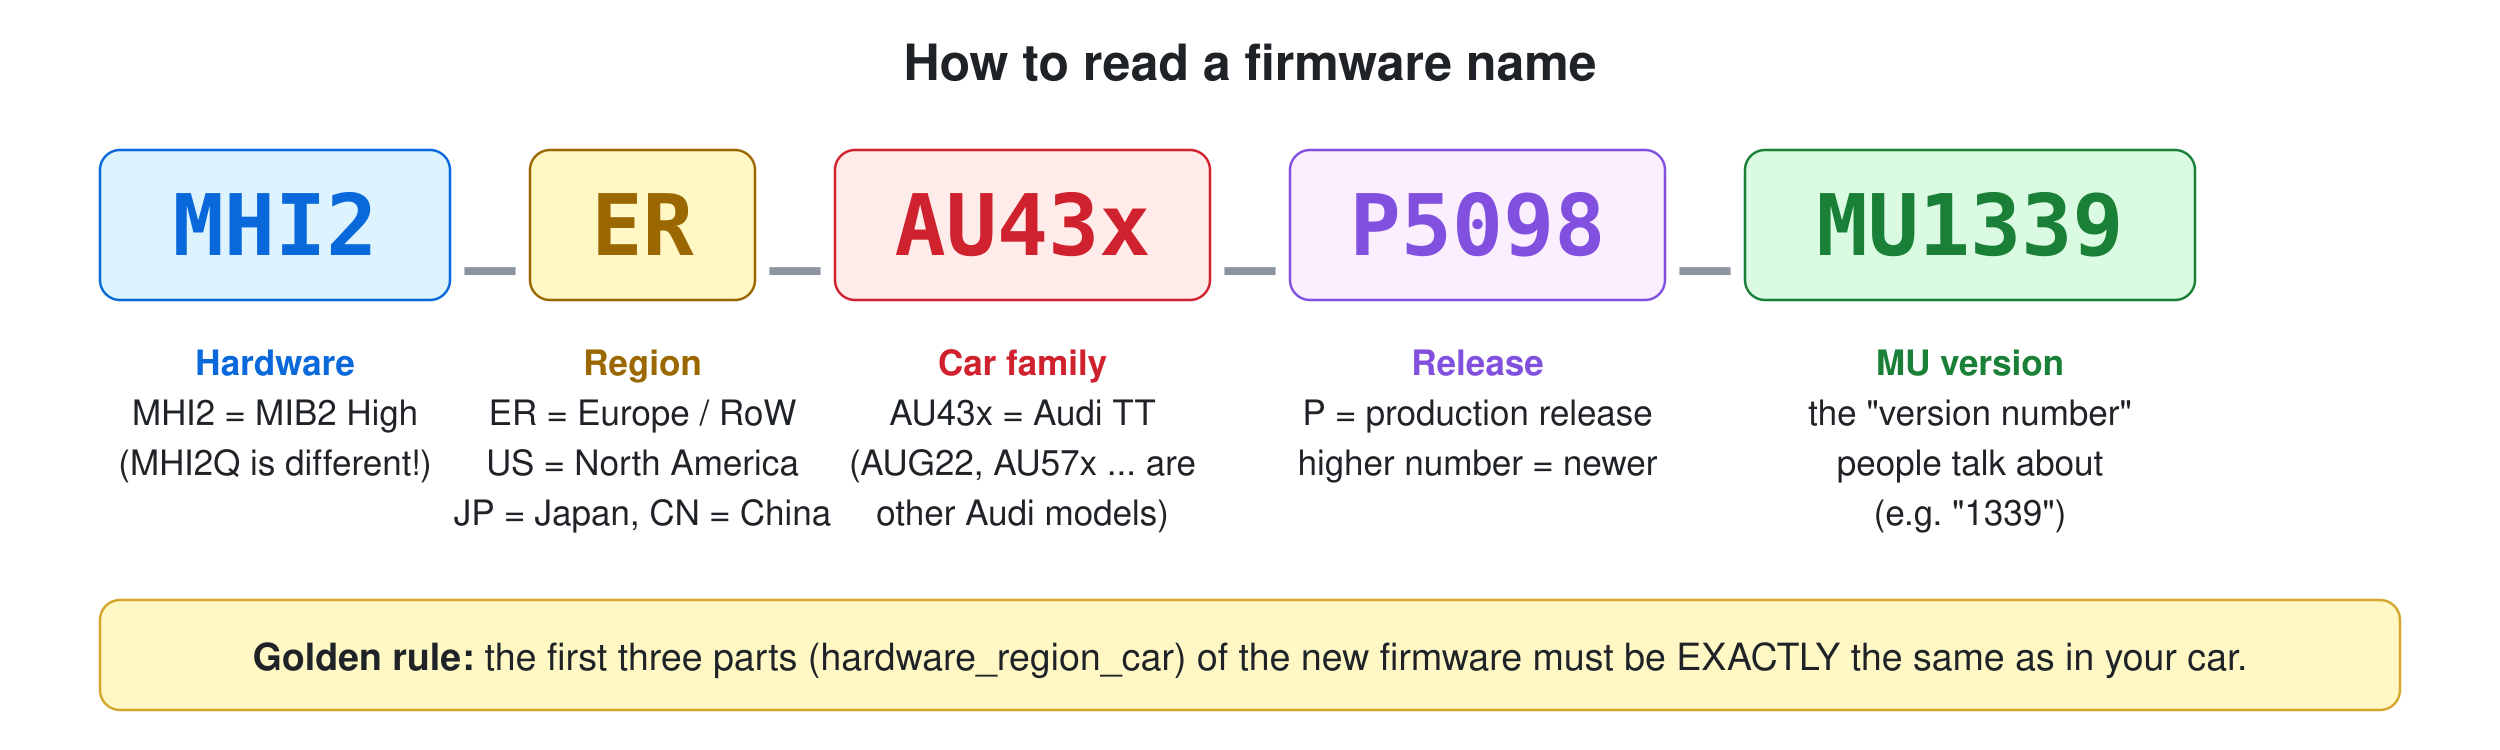
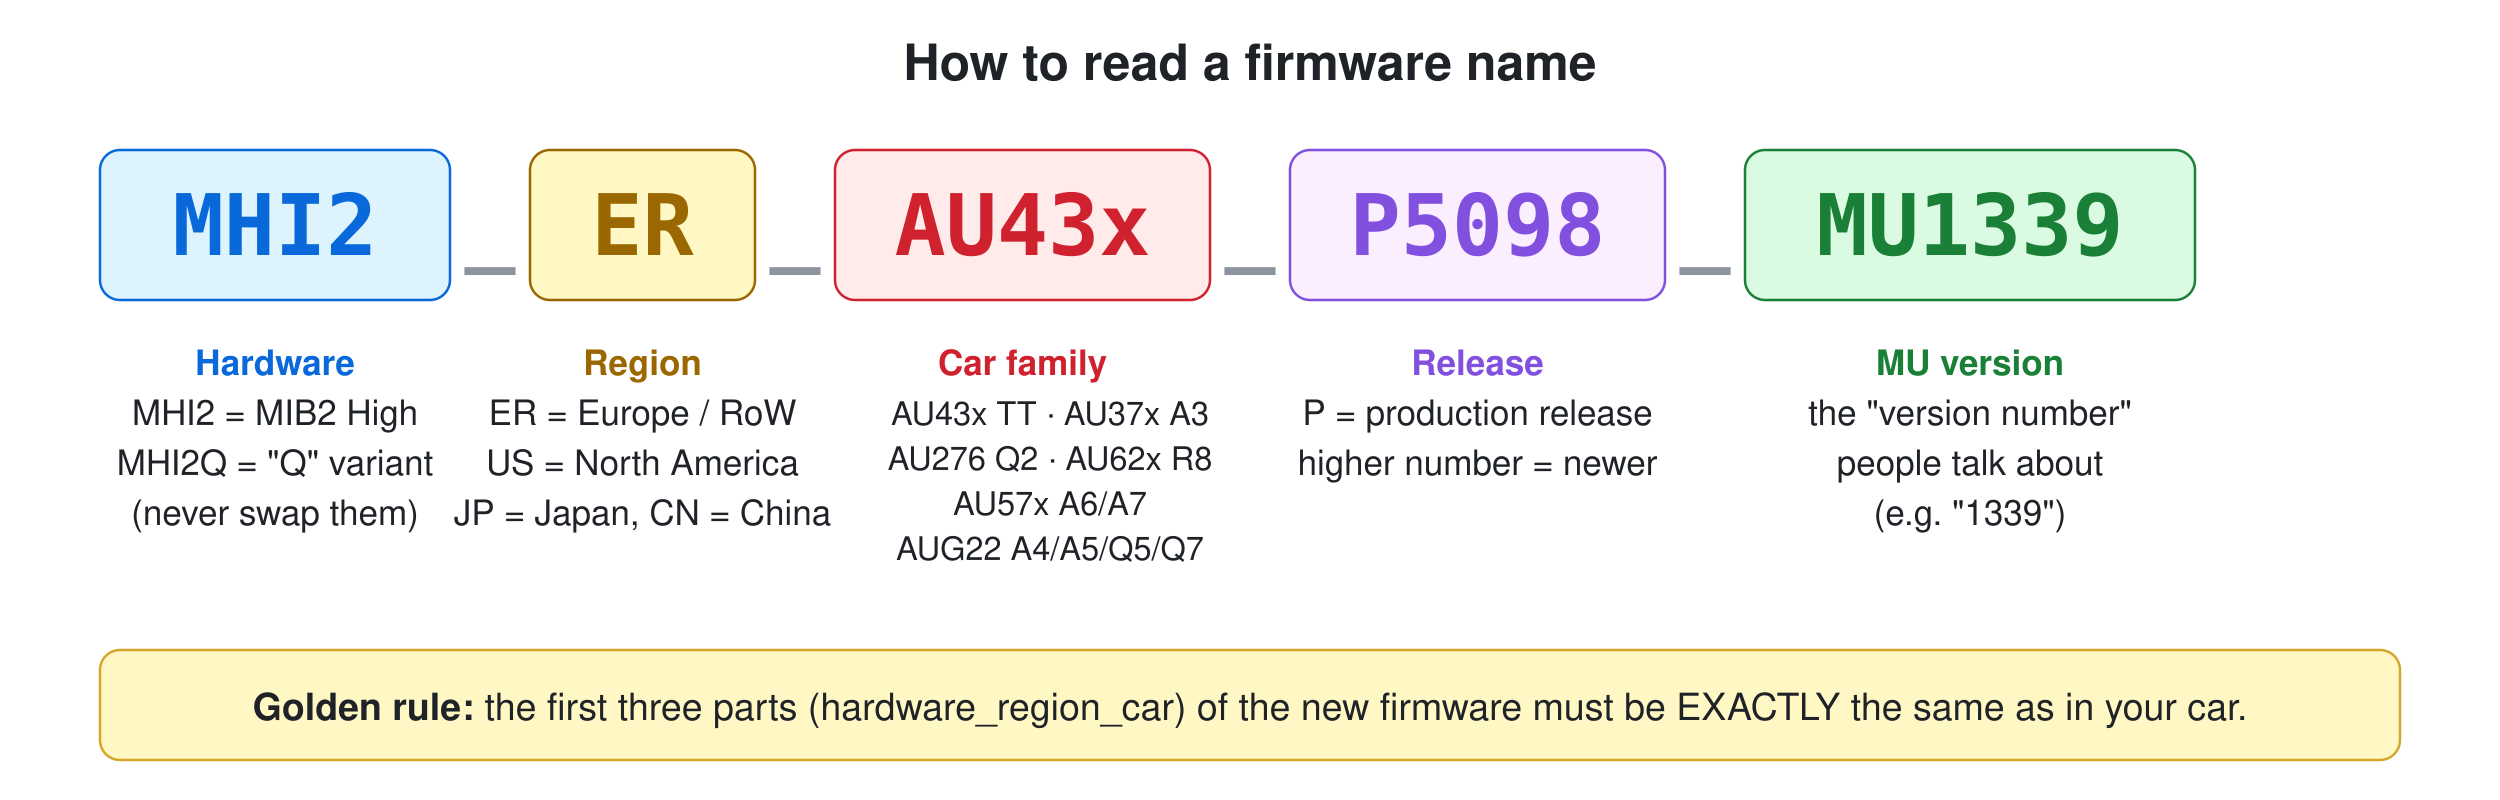
- <svg xmlns="http://www.w3.org/2000/svg" width="1000" height="300" viewBox="0 0 1000 300" font-family="Segoe UI, Helvetica, Arial, sans-serif">
-   <rect width="1000" height="300" fill="#ffffff" />
+ <svg xmlns="http://www.w3.org/2000/svg" width="1000" height="320" viewBox="0 0 1000 320" font-family="Segoe UI, Helvetica, Arial, sans-serif">
+   <rect width="1000" height="320" fill="#ffffff" />
  <text x="500" y="32" text-anchor="middle" font-size="20" font-weight="700" fill="#1f2328">How to read a firmware name</text>
  <g font-family="Consolas, Menlo, monospace" font-size="34" font-weight="700" text-anchor="middle">
    <rect x="40" y="60" width="140" height="60" rx="8" fill="#ddf4ff" stroke="#0969da" />
    <text x="110" y="102" fill="#0969da">MHI2</text>
    <text x="196" y="102" fill="#8c959f">_</text>
    <rect x="212" y="60" width="90" height="60" rx="8" fill="#fff8c5" stroke="#9a6700" />
    <text x="257" y="102" fill="#9a6700">ER</text>
    <text x="318" y="102" fill="#8c959f">_</text>
    <rect x="334" y="60" width="150" height="60" rx="8" fill="#ffebe9" stroke="#cf222e" />
    <text x="409" y="102" fill="#cf222e">AU43x</text>
    <text x="500" y="102" fill="#8c959f">_</text>
    <rect x="516" y="60" width="150" height="60" rx="8" fill="#fbefff" stroke="#8250df" />
    <text x="591" y="102" fill="#8250df">P5098</text>
    <text x="682" y="102" fill="#8c959f">_</text>
    <rect x="698" y="60" width="180" height="60" rx="8" fill="#dafbe1" stroke="#1a7f37" />
    <text x="788" y="102" fill="#1a7f37">MU1339</text>
  </g>
  <g font-size="14" fill="#1f2328" text-anchor="middle">
    <text x="110" y="150" font-weight="700" fill="#0969da">Hardware</text>
    <text x="110" y="170">MHI2 = MIB2 High</text>
-     <text x="110" y="190">(MHI2Q is different!)</text>
+     <text x="110" y="190">MHI2Q = "Q" variant</text>
+     <text x="110" y="210">(never swap them)</text>
    <text x="257" y="150" font-weight="700" fill="#9a6700">Region</text>
    <text x="257" y="170">ER = Europe / RoW</text>
    <text x="257" y="190">US = North America</text>
    <text x="257" y="210">JP = Japan, CN = China</text>
    <text x="409" y="150" font-weight="700" fill="#cf222e">Car family</text>
-     <text x="409" y="170">AU43x = Audi TT</text>
-     <text x="409" y="190">(AUG22, AU57x ... are</text>
-     <text x="409" y="210">other Audi models)</text>
+     <text x="420" y="170" font-size="13">AU43x TT · AU37x A3</text>
+     <text x="420" y="188" font-size="13">AU276 Q2 · AU62x R8</text>
+     <text x="420" y="206" font-size="13">AU57x A6/A7</text>
+     <text x="420" y="224" font-size="13">AUG22 A4/A5/Q5/Q7</text>
    <text x="591" y="150" font-weight="700" fill="#8250df">Release</text>
    <text x="591" y="170">P = production release</text>
    <text x="591" y="190">higher number = newer</text>
    <text x="788" y="150" font-weight="700" fill="#1a7f37">MU version</text>
    <text x="788" y="170">the "version number"</text>
    <text x="788" y="190">people talk about</text>
    <text x="788" y="210">(e.g. "1339")</text>
  </g>
-   <rect x="40" y="240" width="920" height="44" rx="8" fill="#fff8c5" stroke="#d4a72c" />
-   <text x="500" y="268" text-anchor="middle" font-size="15" fill="#1f2328">
+   <rect x="40" y="260" width="920" height="44" rx="8" fill="#fff8c5" stroke="#d4a72c" />
+   <text x="500" y="288" text-anchor="middle" font-size="15" fill="#1f2328">
    <tspan font-weight="700">Golden rule:</tspan> the first three parts (hardware_region_car) of the new firmware must be EXACTLY the same as in your car.</text>
</svg>
